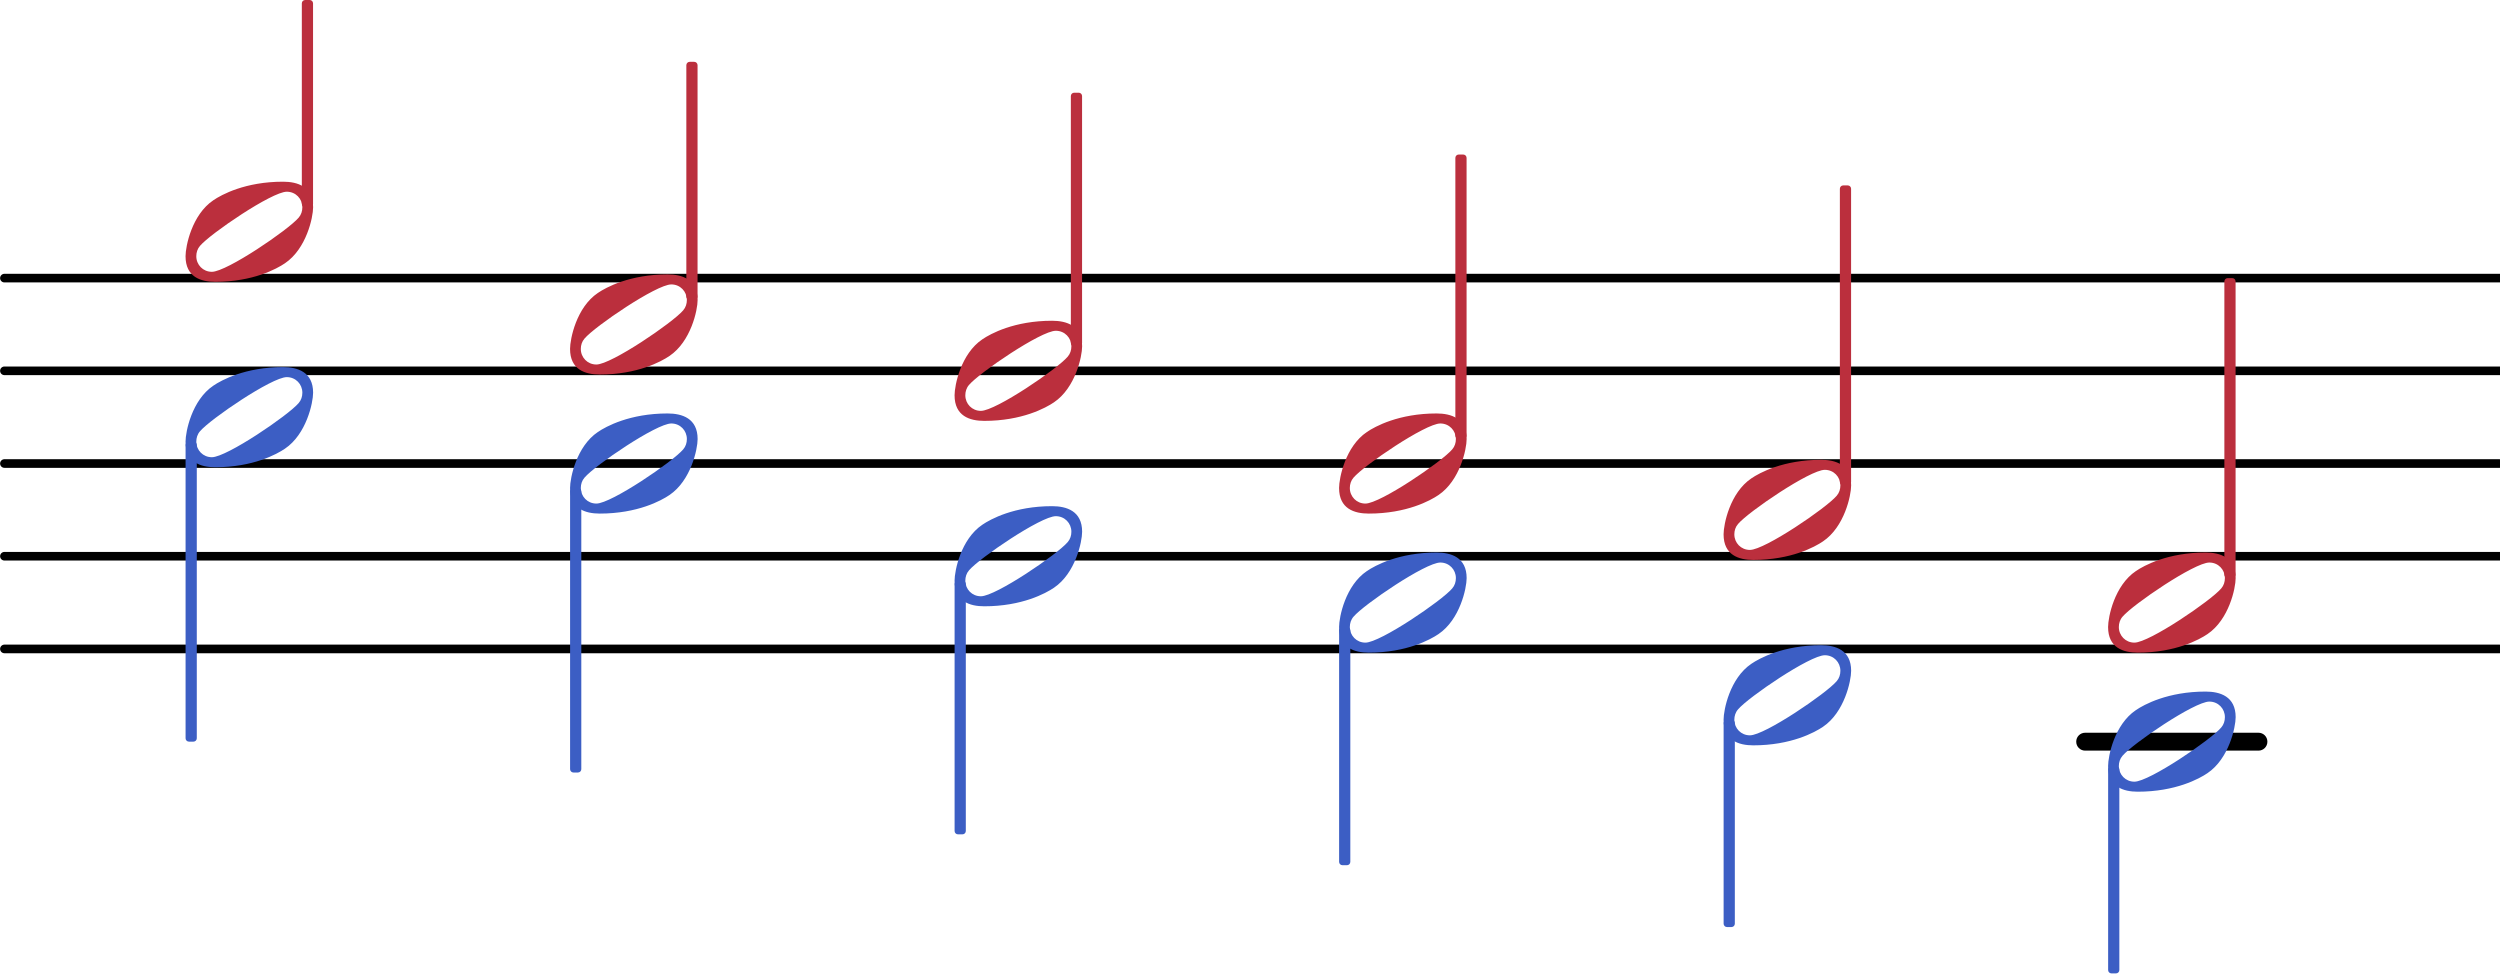
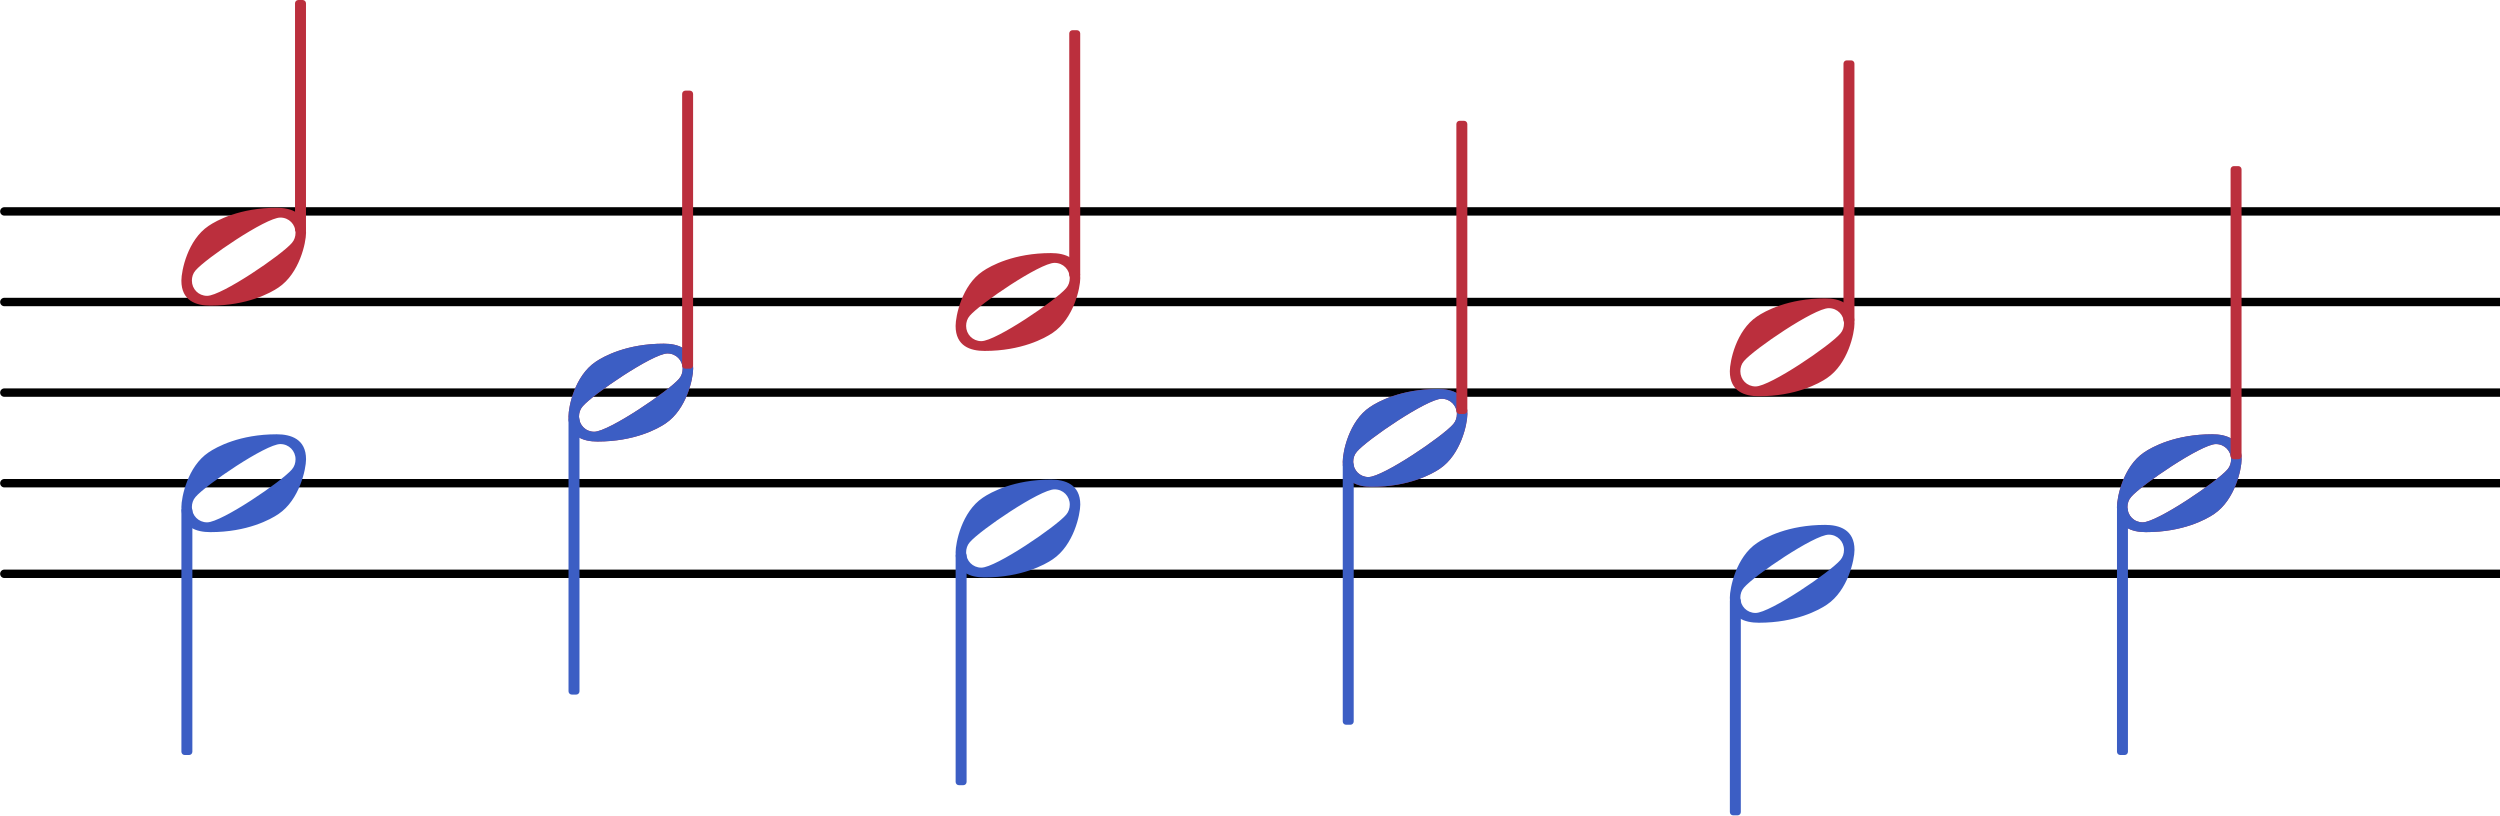
- <svg xmlns="http://www.w3.org/2000/svg" xmlns:xlink="http://www.w3.org/1999/xlink" version="1.2" width="53.19mm" height="20.71mm" viewBox="7.604 -0 26.965 10.5">
+ <svg xmlns="http://www.w3.org/2000/svg" xmlns:xlink="http://www.w3.org/1999/xlink" version="1.2" width="54.42mm" height="17.75mm" viewBox="7.604 -0 27.59 9">
  <style type="text/css">

tspan { white-space: pre; }

</style>
-   <g transform="translate(0, 8)">
-     <rect x="29.999" y="-0.096" width="2.062" height="0.193" ry="0.096" fill="currentColor" />
+   <g transform="translate(7.6043, 6.3333)">
+     <line stroke-linejoin="round" stroke-linecap="round" stroke-width="0.093" stroke="currentColor" x1="0.046" y1="0" x2="27.59" y2="0" />
  </g>
-   <g transform="translate(7.6043, 7)">
-     <line stroke-linejoin="round" stroke-linecap="round" stroke-width="0.093" stroke="currentColor" x1="0.046" y1="0" x2="26.965" y2="0" />
+   <g transform="translate(7.6043, 5.3333)">
+     <line stroke-linejoin="round" stroke-linecap="round" stroke-width="0.093" stroke="currentColor" x1="0.046" y1="0" x2="27.59" y2="0" />
  </g>
-   <g transform="translate(7.6043, 6)">
-     <line stroke-linejoin="round" stroke-linecap="round" stroke-width="0.093" stroke="currentColor" x1="0.046" y1="0" x2="26.965" y2="0" />
+   <g transform="translate(7.6043, 4.3333)">
+     <line stroke-linejoin="round" stroke-linecap="round" stroke-width="0.093" stroke="currentColor" x1="0.046" y1="0" x2="27.59" y2="0" />
  </g>
-   <g transform="translate(7.6043, 5)">
-     <line stroke-linejoin="round" stroke-linecap="round" stroke-width="0.093" stroke="currentColor" x1="0.046" y1="0" x2="26.965" y2="0" />
+   <g transform="translate(7.6043, 3.3333)">
+     <line stroke-linejoin="round" stroke-linecap="round" stroke-width="0.093" stroke="currentColor" x1="0.046" y1="0" x2="27.59" y2="0" />
  </g>
-   <g transform="translate(7.6043, 4)">
-     <line stroke-linejoin="round" stroke-linecap="round" stroke-width="0.093" stroke="currentColor" x1="0.046" y1="0" x2="26.965" y2="0" />
-   </g>
-   <g transform="translate(7.6043, 3)">
-     <line stroke-linejoin="round" stroke-linecap="round" stroke-width="0.093" stroke="currentColor" x1="0.046" y1="0" x2="26.965" y2="0" />
+   <g transform="translate(7.6043, 2.3333)">
+     <line stroke-linejoin="round" stroke-linecap="round" stroke-width="0.093" stroke="currentColor" x1="0.046" y1="0" x2="27.59" y2="0" />
  </g>
  <g color="rgb(73.333%, 18.431%, 23.922%)">
-     <a style="color:inherit;" xlink:href="textedit:///Users/hex/Desktop/SVGs/87.ly:29:28:29">
-       <g transform="translate(22.0474, 5)">
+     <a style="color:inherit;" xlink:href="textedit:///Users/hex/Desktop/svglily/87.ly:29:27:28">
+       <g transform="translate(22.4224, 4.8333)">
        <path transform="scale(0.004, -0.004)" d="M315 66c0 23 -18 42 -42 42c-40 0 -206 -113 -234 -146c-7 -8 -10 -18 -10 -28c0 -23 18 -42 42 -42c40 0 206 113 234 146c7 8 10 18 10 28zM263 135c39 0 81 -13 81 -69c0 -27 -18 -112 -76 -151c-22 -15 -86 -50 -188 -50c-39 0 -80 13 -80 69c0 27 17 112 75 151 c22 15 86 50 188 50z" fill="currentColor" />
      </g>
    </a>
  </g>
  <g color="rgb(73.333%, 18.431%, 23.922%)">
-     <a style="color:inherit;" xlink:href="textedit:///Users/hex/Desktop/SVGs/87.ly:29:15:16">
-       <g transform="translate(9.6043, 2.5)">
+     <a style="color:inherit;" xlink:href="textedit:///Users/hex/Desktop/svglily/87.ly:29:15:16">
+       <g transform="translate(9.6043, 2.8333)">
        <path transform="scale(0.004, -0.004)" d="M315 66c0 23 -18 42 -42 42c-40 0 -206 -113 -234 -146c-7 -8 -10 -18 -10 -28c0 -23 18 -42 42 -42c40 0 206 113 234 146c7 8 10 18 10 28zM263 135c39 0 81 -13 81 -69c0 -27 -18 -112 -76 -151c-22 -15 -86 -50 -188 -50c-39 0 -80 13 -80 69c0 27 17 112 75 151 c22 15 86 50 188 50z" fill="currentColor" />
      </g>
    </a>
  </g>
  <g color="rgb(23.529%, 36.863%, 76.863%)">
-     <a style="color:inherit;" xlink:href="textedit:///Users/hex/Desktop/SVGs/87.ly:29:55:56">
-       <g transform="translate(9.6043, 4.5)">
+     <a style="color:inherit;" xlink:href="textedit:///Users/hex/Desktop/svglily/87.ly:29:55:56">
+       <g transform="translate(9.6043, 5.3333)">
        <path transform="scale(0.004, -0.004)" d="M315 66c0 23 -18 42 -42 42c-40 0 -206 -113 -234 -146c-7 -8 -10 -18 -10 -28c0 -23 18 -42 42 -42c40 0 206 113 234 146c7 8 10 18 10 28zM263 135c39 0 81 -13 81 -69c0 -27 -18 -112 -76 -151c-22 -15 -86 -50 -188 -50c-39 0 -80 13 -80 69c0 27 17 112 75 151 c22 15 86 50 188 50z" fill="currentColor" />
      </g>
    </a>
  </g>
  <g color="rgb(73.333%, 18.431%, 23.922%)">
-     <g transform="translate(10.9186, 5)">
-       <rect x="-0.06" y="-5" width="0.121" height="2.236" ry="0.036" fill="currentColor" />
+     <g transform="translate(10.9186, 4.3333)">
+       <rect x="-0.06" y="-4.333" width="0.121" height="2.569" ry="0.036" fill="currentColor" />
    </g>
  </g>
  <g color="rgb(23.529%, 36.863%, 76.863%)">
-     <g transform="translate(9.6646, 5)">
-       <rect x="-0.06" y="-0.236" width="0.121" height="3.236" ry="0.036" fill="currentColor" />
+     <g transform="translate(9.6646, 4.3333)">
+       <rect x="-0.06" y="1.264" width="0.121" height="2.736" ry="0.036" fill="currentColor" />
    </g>
  </g>
  <g color="rgb(73.333%, 18.431%, 23.922%)">
-     <a style="color:inherit;" xlink:href="textedit:///Users/hex/Desktop/SVGs/87.ly:29:20:21">
-       <g transform="translate(13.752, 3.5)">
+     <a style="color:inherit;" xlink:href="textedit:///Users/hex/Desktop/svglily/87.ly:29:20:21">
+       <g transform="translate(13.877, 4.3333)">
        <path transform="scale(0.004, -0.004)" d="M315 66c0 23 -18 42 -42 42c-40 0 -206 -113 -234 -146c-7 -8 -10 -18 -10 -28c0 -23 18 -42 42 -42c40 0 206 113 234 146c7 8 10 18 10 28zM263 135c39 0 81 -13 81 -69c0 -27 -18 -112 -76 -151c-22 -15 -86 -50 -188 -50c-39 0 -80 13 -80 69c0 27 17 112 75 151 c22 15 86 50 188 50z" fill="currentColor" />
      </g>
    </a>
  </g>
  <g color="rgb(23.529%, 36.863%, 76.863%)">
-     <a style="color:inherit;" xlink:href="textedit:///Users/hex/Desktop/SVGs/87.ly:29:60:61">
-       <g transform="translate(13.752, 5)">
+     <a style="color:inherit;" xlink:href="textedit:///Users/hex/Desktop/svglily/87.ly:29:59:60">
+       <g transform="translate(13.877, 4.3333)">
        <path transform="scale(0.004, -0.004)" d="M315 66c0 23 -18 42 -42 42c-40 0 -206 -113 -234 -146c-7 -8 -10 -18 -10 -28c0 -23 18 -42 42 -42c40 0 206 113 234 146c7 8 10 18 10 28zM263 135c39 0 81 -13 81 -69c0 -27 -18 -112 -76 -151c-22 -15 -86 -50 -188 -50c-39 0 -80 13 -80 69c0 27 17 112 75 151 c22 15 86 50 188 50z" fill="currentColor" />
      </g>
    </a>
  </g>
  <g color="rgb(73.333%, 18.431%, 23.922%)">
-     <g transform="translate(15.0663, 5)">
-       <rect x="-0.06" y="-4.333" width="0.121" height="2.569" ry="0.036" fill="currentColor" />
+     <g transform="translate(15.1913, 4.3333)">
+       <rect x="-0.06" y="-3.333" width="0.121" height="3.069" ry="0.036" fill="currentColor" />
    </g>
  </g>
  <g color="rgb(23.529%, 36.863%, 76.863%)">
-     <g transform="translate(13.8123, 5)">
+     <g transform="translate(13.9373, 4.3333)">
      <rect x="-0.06" y="0.264" width="0.121" height="3.069" ry="0.036" fill="currentColor" />
    </g>
  </g>
  <g color="rgb(73.333%, 18.431%, 23.922%)">
-     <a style="color:inherit;" xlink:href="textedit:///Users/hex/Desktop/SVGs/87.ly:29:24:25">
-       <g transform="translate(17.8997, 4)">
+     <a style="color:inherit;" xlink:href="textedit:///Users/hex/Desktop/svglily/87.ly:29:23:24">
+       <g transform="translate(18.1497, 3.3333)">
        <path transform="scale(0.004, -0.004)" d="M315 66c0 23 -18 42 -42 42c-40 0 -206 -113 -234 -146c-7 -8 -10 -18 -10 -28c0 -23 18 -42 42 -42c40 0 206 113 234 146c7 8 10 18 10 28zM263 135c39 0 81 -13 81 -69c0 -27 -18 -112 -76 -151c-22 -15 -86 -50 -188 -50c-39 0 -80 13 -80 69c0 27 17 112 75 151 c22 15 86 50 188 50z" fill="currentColor" />
      </g>
    </a>
  </g>
  <g color="rgb(23.529%, 36.863%, 76.863%)">
-     <a style="color:inherit;" xlink:href="textedit:///Users/hex/Desktop/SVGs/87.ly:29:63:64">
-       <g transform="translate(17.8997, 6)">
+     <a style="color:inherit;" xlink:href="textedit:///Users/hex/Desktop/svglily/87.ly:29:62:63">
+       <g transform="translate(18.1497, 5.8333)">
        <path transform="scale(0.004, -0.004)" d="M315 66c0 23 -18 42 -42 42c-40 0 -206 -113 -234 -146c-7 -8 -10 -18 -10 -28c0 -23 18 -42 42 -42c40 0 206 113 234 146c7 8 10 18 10 28zM263 135c39 0 81 -13 81 -69c0 -27 -18 -112 -76 -151c-22 -15 -86 -50 -188 -50c-39 0 -80 13 -80 69c0 27 17 112 75 151 c22 15 86 50 188 50z" fill="currentColor" />
      </g>
    </a>
  </g>
  <g color="rgb(73.333%, 18.431%, 23.922%)">
-     <g transform="translate(19.214, 5)">
+     <g transform="translate(19.464, 4.3333)">
      <rect x="-0.06" y="-4" width="0.121" height="2.736" ry="0.036" fill="currentColor" />
    </g>
  </g>
  <g color="rgb(23.529%, 36.863%, 76.863%)">
-     <g transform="translate(17.96, 5)">
-       <rect x="-0.06" y="1.264" width="0.121" height="2.736" ry="0.036" fill="currentColor" />
+     <g transform="translate(18.21, 4.3333)">
+       <rect x="-0.06" y="1.764" width="0.121" height="2.569" ry="0.036" fill="currentColor" />
    </g>
  </g>
  <g color="rgb(23.529%, 36.863%, 76.863%)">
-     <a style="color:inherit;" xlink:href="textedit:///Users/hex/Desktop/SVGs/87.ly:29:66:67">
-       <g transform="translate(22.0474, 6.5)">
+     <a style="color:inherit;" xlink:href="textedit:///Users/hex/Desktop/svglily/87.ly:29:65:66">
+       <g transform="translate(22.4224, 4.8333)">
        <path transform="scale(0.004, -0.004)" d="M315 66c0 23 -18 42 -42 42c-40 0 -206 -113 -234 -146c-7 -8 -10 -18 -10 -28c0 -23 18 -42 42 -42c40 0 206 113 234 146c7 8 10 18 10 28zM263 135c39 0 81 -13 81 -69c0 -27 -18 -112 -76 -151c-22 -15 -86 -50 -188 -50c-39 0 -80 13 -80 69c0 27 17 112 75 151 c22 15 86 50 188 50z" fill="currentColor" />
      </g>
    </a>
  </g>
  <g color="rgb(73.333%, 18.431%, 23.922%)">
-     <g transform="translate(23.3617, 5)">
-       <rect x="-0.06" y="-3.333" width="0.121" height="3.069" ry="0.036" fill="currentColor" />
+     <g transform="translate(23.7367, 4.3333)">
+       <rect x="-0.06" y="-3" width="0.121" height="3.236" ry="0.036" fill="currentColor" />
    </g>
  </g>
  <g color="rgb(23.529%, 36.863%, 76.863%)">
-     <g transform="translate(22.1077, 5)">
-       <rect x="-0.06" y="1.764" width="0.121" height="2.569" ry="0.036" fill="currentColor" />
+     <g transform="translate(22.4827, 4.3333)">
+       <rect x="-0.06" y="0.764" width="0.121" height="2.902" ry="0.036" fill="currentColor" />
    </g>
  </g>
  <g color="rgb(73.333%, 18.431%, 23.922%)">
-     <a style="color:inherit;" xlink:href="textedit:///Users/hex/Desktop/SVGs/87.ly:29:31:32">
-       <g transform="translate(26.195, 5.5)">
+     <a style="color:inherit;" xlink:href="textedit:///Users/hex/Desktop/svglily/87.ly:29:30:31">
+       <g transform="translate(26.695, 3.8333)">
        <path transform="scale(0.004, -0.004)" d="M315 66c0 23 -18 42 -42 42c-40 0 -206 -113 -234 -146c-7 -8 -10 -18 -10 -28c0 -23 18 -42 42 -42c40 0 206 113 234 146c7 8 10 18 10 28zM263 135c39 0 81 -13 81 -69c0 -27 -18 -112 -76 -151c-22 -15 -86 -50 -188 -50c-39 0 -80 13 -80 69c0 27 17 112 75 151 c22 15 86 50 188 50z" fill="currentColor" />
      </g>
    </a>
  </g>
  <g color="rgb(23.529%, 36.863%, 76.863%)">
-     <a style="color:inherit;" xlink:href="textedit:///Users/hex/Desktop/SVGs/87.ly:29:69:70">
-       <g transform="translate(26.195, 7.5)">
+     <a style="color:inherit;" xlink:href="textedit:///Users/hex/Desktop/svglily/87.ly:29:68:69">
+       <g transform="translate(26.695, 6.3333)">
        <path transform="scale(0.004, -0.004)" d="M315 66c0 23 -18 42 -42 42c-40 0 -206 -113 -234 -146c-7 -8 -10 -18 -10 -28c0 -23 18 -42 42 -42c40 0 206 113 234 146c7 8 10 18 10 28zM263 135c39 0 81 -13 81 -69c0 -27 -18 -112 -76 -151c-22 -15 -86 -50 -188 -50c-39 0 -80 13 -80 69c0 27 17 112 75 151 c22 15 86 50 188 50z" fill="currentColor" />
      </g>
    </a>
  </g>
  <g color="rgb(73.333%, 18.431%, 23.922%)">
-     <g transform="translate(27.5094, 5)">
-       <rect x="-0.06" y="-3" width="0.121" height="3.236" ry="0.036" fill="currentColor" />
+     <g transform="translate(28.0094, 4.3333)">
+       <rect x="-0.06" y="-3.667" width="0.121" height="2.902" ry="0.036" fill="currentColor" />
    </g>
  </g>
  <g color="rgb(23.529%, 36.863%, 76.863%)">
-     <g transform="translate(26.2554, 5)">
-       <rect x="-0.06" y="2.764" width="0.121" height="2.236" ry="0.036" fill="currentColor" />
+     <g transform="translate(26.7554, 4.3333)">
+       <rect x="-0.06" y="2.264" width="0.121" height="2.402" ry="0.036" fill="currentColor" />
    </g>
  </g>
  <g color="rgb(73.333%, 18.431%, 23.922%)">
-     <a style="color:inherit;" xlink:href="textedit:///Users/hex/Desktop/SVGs/87.ly:29:34:35">
-       <g transform="translate(30.3427, 6.5)">
+     <a style="color:inherit;" xlink:href="textedit:///Users/hex/Desktop/svglily/87.ly:29:34:35">
+       <g transform="translate(30.9677, 5.3333)">
        <path transform="scale(0.004, -0.004)" d="M315 66c0 23 -18 42 -42 42c-40 0 -206 -113 -234 -146c-7 -8 -10 -18 -10 -28c0 -23 18 -42 42 -42c40 0 206 113 234 146c7 8 10 18 10 28zM263 135c39 0 81 -13 81 -69c0 -27 -18 -112 -76 -151c-22 -15 -86 -50 -188 -50c-39 0 -80 13 -80 69c0 27 17 112 75 151 c22 15 86 50 188 50z" fill="currentColor" />
      </g>
    </a>
  </g>
  <g color="rgb(23.529%, 36.863%, 76.863%)">
-     <a style="color:inherit;" xlink:href="textedit:///Users/hex/Desktop/SVGs/87.ly:29:72:73">
-       <g transform="translate(30.3427, 8)">
+     <a style="color:inherit;" xlink:href="textedit:///Users/hex/Desktop/svglily/87.ly:29:71:72">
+       <g transform="translate(30.9677, 5.3333)">
        <path transform="scale(0.004, -0.004)" d="M315 66c0 23 -18 42 -42 42c-40 0 -206 -113 -234 -146c-7 -8 -10 -18 -10 -28c0 -23 18 -42 42 -42c40 0 206 113 234 146c7 8 10 18 10 28zM263 135c39 0 81 -13 81 -69c0 -27 -18 -112 -76 -151c-22 -15 -86 -50 -188 -50c-39 0 -80 13 -80 69c0 27 17 112 75 151 c22 15 86 50 188 50z" fill="currentColor" />
      </g>
    </a>
  </g>
  <g color="rgb(73.333%, 18.431%, 23.922%)">
-     <g transform="translate(31.657, 5)">
-       <rect x="-0.06" y="-2" width="0.121" height="3.236" ry="0.036" fill="currentColor" />
+     <g transform="translate(32.282, 4.3333)">
+       <rect x="-0.06" y="-2.5" width="0.121" height="3.236" ry="0.036" fill="currentColor" />
    </g>
  </g>
  <g color="rgb(23.529%, 36.863%, 76.863%)">
-     <g transform="translate(30.4031, 5)">
-       <rect x="-0.06" y="3.264" width="0.121" height="2.236" ry="0.036" fill="currentColor" />
+     <g transform="translate(31.0281, 4.3333)">
+       <rect x="-0.06" y="1.264" width="0.121" height="2.736" ry="0.036" fill="currentColor" />
    </g>
  </g>
</svg>
